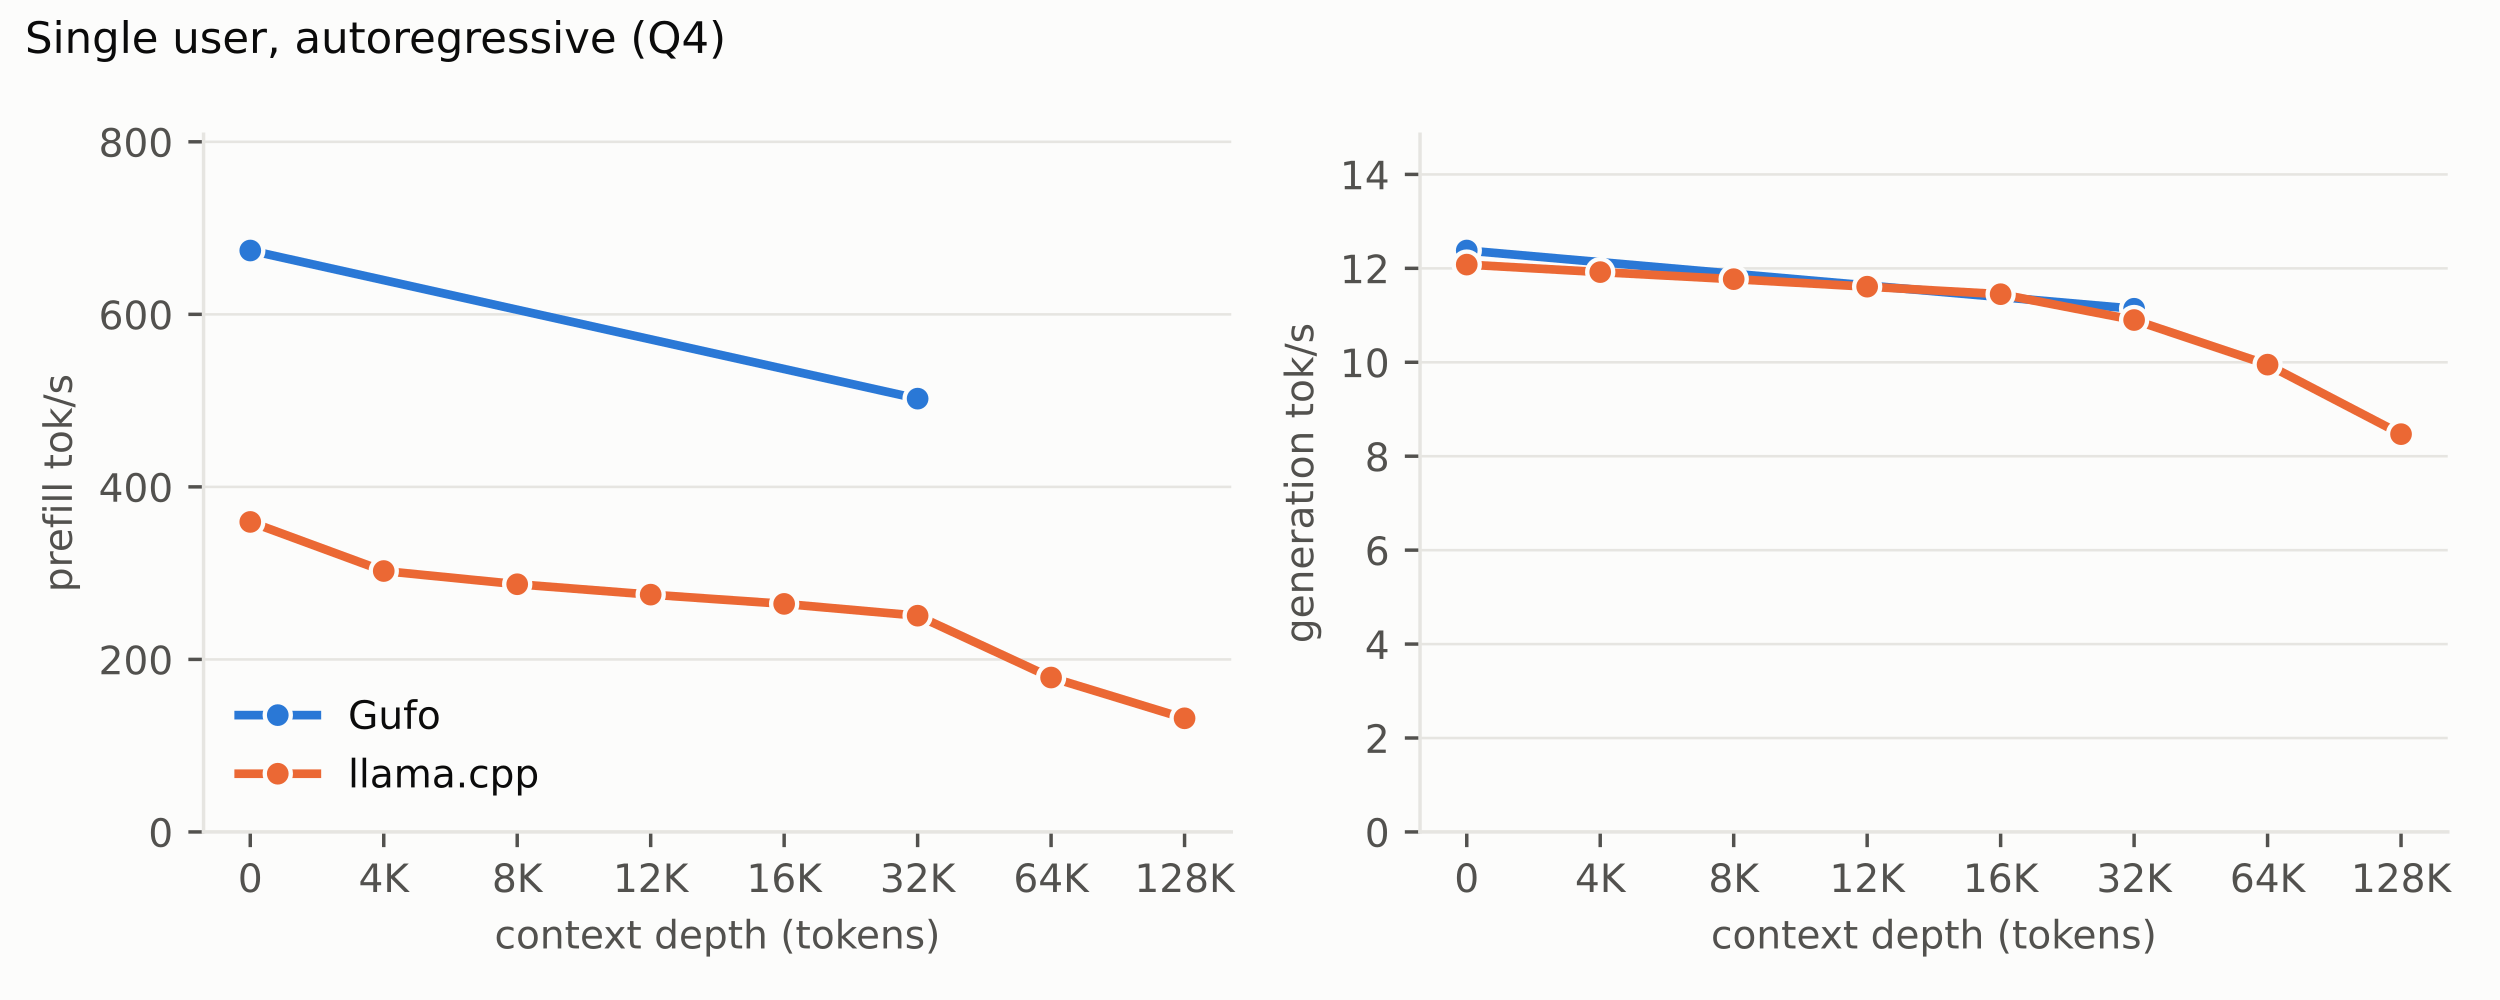
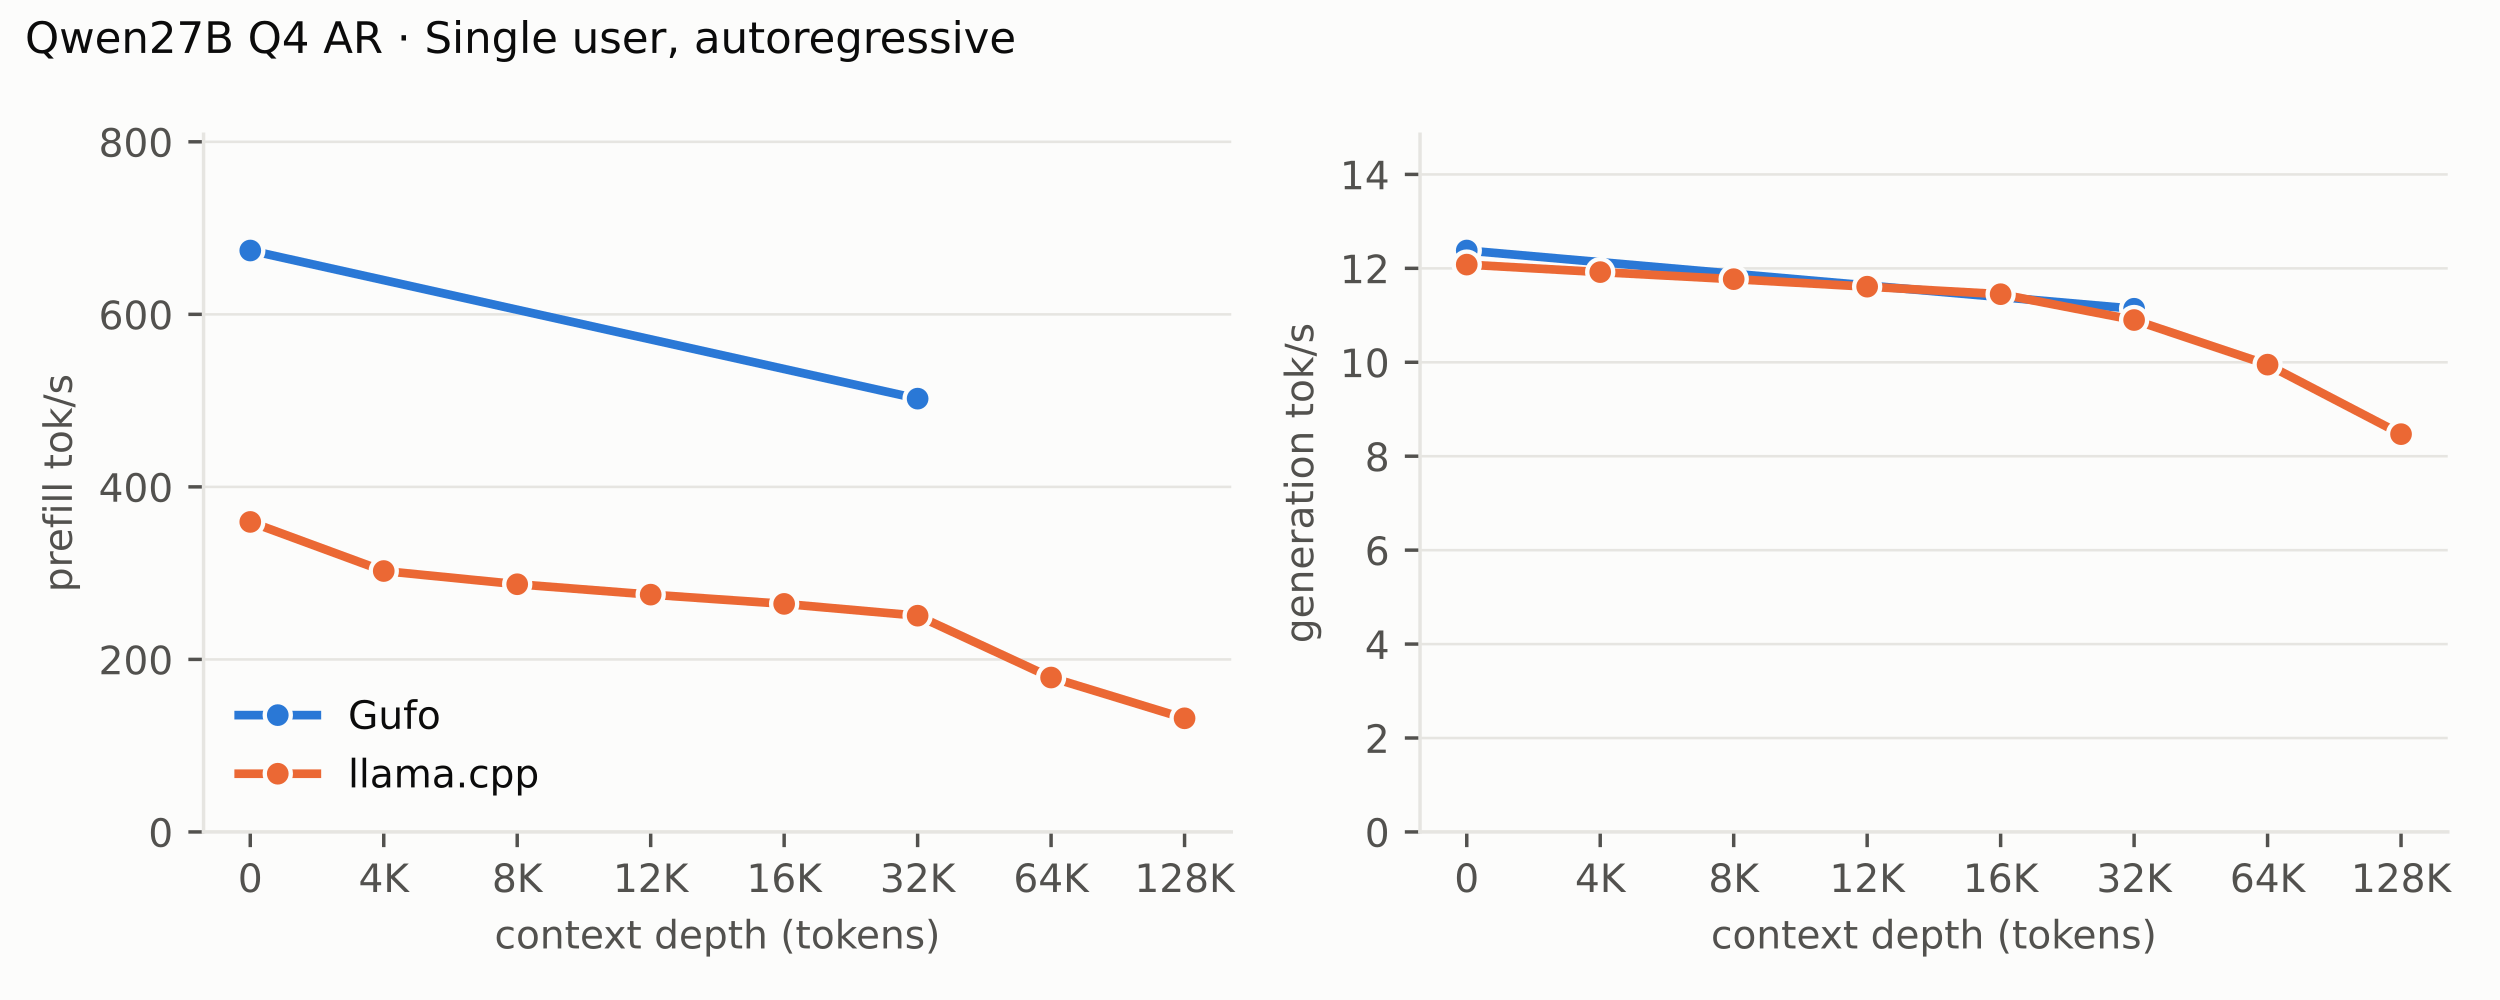
<svg xmlns="http://www.w3.org/2000/svg" xmlns:xlink="http://www.w3.org/1999/xlink" width="576pt" height="230.4pt" viewBox="0 0 576 230.4" version="1.1">
  <defs>
    <style type="text/css">*{stroke-linejoin: round; stroke-linecap: butt}</style>
  </defs>
  <g id="figure_1">
    <g id="patch_1">
      <path d="M 0 230.4 L 576 230.4 L 576 0 L 0 0 z " style="fill: #fcfcfb" />
    </g>
    <g id="axes_1">
      <g id="patch_2">
        <path d="M 46.899 191.679 L 283.686 191.679 L 283.686 30.927 L 46.899 30.927 z " style="fill: #fcfcfb" />
      </g>
      <g id="matplotlib.axis_1">
        <g id="xtick_1">
          <g id="line2d_1">
            <defs>
              <path id="m1ebf051f68" d="M 0 0 L 0 3.5 " style="stroke: #52514e; stroke-width: 0.8" />
            </defs>
            <g>
              <use xlink:href="#m1ebf051f68" x="57.662" y="191.679" style="fill: #52514e; stroke: #52514e; stroke-width: 0.8" />
            </g>
          </g>
          <g id="text_1">
            <text style="font-size: 9px; font-family: 'DejaVu Sans', 'Bitstream Vera Sans', 'Computer Modern Sans Serif', 'Lucida Grande', 'Verdana', 'Geneva', 'Lucid', 'Arial', 'Helvetica', 'Avant Garde', sans-serif; text-anchor: middle; fill: #52514e" x="57.662" y="205.517" transform="rotate(-0 57.66247 205.5172)">0</text>
          </g>
        </g>
        <g id="xtick_2">
          <g id="line2d_2">
            <g>
              <use xlink:href="#m1ebf051f68" x="88.414" y="191.679" style="fill: #52514e; stroke: #52514e; stroke-width: 0.8" />
            </g>
          </g>
          <g id="text_2">
            <text style="font-size: 9px; font-family: 'DejaVu Sans', 'Bitstream Vera Sans', 'Computer Modern Sans Serif', 'Lucida Grande', 'Verdana', 'Geneva', 'Lucid', 'Arial', 'Helvetica', 'Avant Garde', sans-serif; text-anchor: middle; fill: #52514e" x="88.414" y="205.517" transform="rotate(-0 88.41396 205.5172)">4K</text>
          </g>
        </g>
        <g id="xtick_3">
          <g id="line2d_3">
            <g>
              <use xlink:href="#m1ebf051f68" x="119.165" y="191.679" style="fill: #52514e; stroke: #52514e; stroke-width: 0.8" />
            </g>
          </g>
          <g id="text_3">
            <text style="font-size: 9px; font-family: 'DejaVu Sans', 'Bitstream Vera Sans', 'Computer Modern Sans Serif', 'Lucida Grande', 'Verdana', 'Geneva', 'Lucid', 'Arial', 'Helvetica', 'Avant Garde', sans-serif; text-anchor: middle; fill: #52514e" x="119.165" y="205.517" transform="rotate(-0 119.1654 205.5172)">8K</text>
          </g>
        </g>
        <g id="xtick_4">
          <g id="line2d_4">
            <g>
              <use xlink:href="#m1ebf051f68" x="149.917" y="191.679" style="fill: #52514e; stroke: #52514e; stroke-width: 0.8" />
            </g>
          </g>
          <g id="text_4">
            <text style="font-size: 9px; font-family: 'DejaVu Sans', 'Bitstream Vera Sans', 'Computer Modern Sans Serif', 'Lucida Grande', 'Verdana', 'Geneva', 'Lucid', 'Arial', 'Helvetica', 'Avant Garde', sans-serif; text-anchor: middle; fill: #52514e" x="149.917" y="205.517" transform="rotate(-0 149.9169 205.5172)">12K</text>
          </g>
        </g>
        <g id="xtick_5">
          <g id="line2d_5">
            <g>
              <use xlink:href="#m1ebf051f68" x="180.668" y="191.679" style="fill: #52514e; stroke: #52514e; stroke-width: 0.8" />
            </g>
          </g>
          <g id="text_5">
            <text style="font-size: 9px; font-family: 'DejaVu Sans', 'Bitstream Vera Sans', 'Computer Modern Sans Serif', 'Lucida Grande', 'Verdana', 'Geneva', 'Lucid', 'Arial', 'Helvetica', 'Avant Garde', sans-serif; text-anchor: middle; fill: #52514e" x="180.668" y="205.517" transform="rotate(-0 180.6684 205.5172)">16K</text>
          </g>
        </g>
        <g id="xtick_6">
          <g id="line2d_6">
            <g>
              <use xlink:href="#m1ebf051f68" x="211.42" y="191.679" style="fill: #52514e; stroke: #52514e; stroke-width: 0.8" />
            </g>
          </g>
          <g id="text_6">
            <text style="font-size: 9px; font-family: 'DejaVu Sans', 'Bitstream Vera Sans', 'Computer Modern Sans Serif', 'Lucida Grande', 'Verdana', 'Geneva', 'Lucid', 'Arial', 'Helvetica', 'Avant Garde', sans-serif; text-anchor: middle; fill: #52514e" x="211.42" y="205.517" transform="rotate(-0 211.4199 205.5172)">32K</text>
          </g>
        </g>
        <g id="xtick_7">
          <g id="line2d_7">
            <g>
              <use xlink:href="#m1ebf051f68" x="242.171" y="191.679" style="fill: #52514e; stroke: #52514e; stroke-width: 0.8" />
            </g>
          </g>
          <g id="text_7">
            <text style="font-size: 9px; font-family: 'DejaVu Sans', 'Bitstream Vera Sans', 'Computer Modern Sans Serif', 'Lucida Grande', 'Verdana', 'Geneva', 'Lucid', 'Arial', 'Helvetica', 'Avant Garde', sans-serif; text-anchor: middle; fill: #52514e" x="242.171" y="205.517" transform="rotate(-0 242.1714 205.5172)">64K</text>
          </g>
        </g>
        <g id="xtick_8">
          <g id="line2d_8">
            <g>
              <use xlink:href="#m1ebf051f68" x="272.923" y="191.679" style="fill: #52514e; stroke: #52514e; stroke-width: 0.8" />
            </g>
          </g>
          <g id="text_8">
            <text style="font-size: 9px; font-family: 'DejaVu Sans', 'Bitstream Vera Sans', 'Computer Modern Sans Serif', 'Lucida Grande', 'Verdana', 'Geneva', 'Lucid', 'Arial', 'Helvetica', 'Avant Garde', sans-serif; text-anchor: middle; fill: #52514e" x="272.923" y="205.517" transform="rotate(-0 272.9229 205.5172)">128K</text>
          </g>
        </g>
        <g id="text_9">
          <text style="font-size: 9px; font-family: 'DejaVu Sans', 'Bitstream Vera Sans', 'Computer Modern Sans Serif', 'Lucida Grande', 'Verdana', 'Geneva', 'Lucid', 'Arial', 'Helvetica', 'Avant Garde', sans-serif; text-anchor: middle; fill: #52514e" x="165.293" y="218.518" transform="rotate(-0 165.2927 218.5179)">context depth (tokens)</text>
        </g>
      </g>
      <g id="matplotlib.axis_2">
        <g id="ytick_1">
          <g id="line2d_9">
            <path d="M 46.899 191.679 L 283.686 191.679 " clip-path="url(#pfad0056c65)" style="fill: none; stroke: #e6e5e1; stroke-width: 0.6; stroke-linecap: square" />
          </g>
          <g id="line2d_10">
            <defs>
              <path id="m680e5b1e24" d="M 0 0 L -3.5 0 " style="stroke: #52514e; stroke-width: 0.8" />
            </defs>
            <g>
              <use xlink:href="#m680e5b1e24" x="46.899" y="191.679" style="fill: #52514e; stroke: #52514e; stroke-width: 0.8" />
            </g>
          </g>
          <g id="text_10">
            <text style="font-size: 9px; font-family: 'DejaVu Sans', 'Bitstream Vera Sans', 'Computer Modern Sans Serif', 'Lucida Grande', 'Verdana', 'Geneva', 'Lucid', 'Arial', 'Helvetica', 'Avant Garde', sans-serif; text-anchor: end; fill: #52514e" x="39.899" y="195.098" transform="rotate(-0 39.89945 195.0982)">0</text>
          </g>
        </g>
        <g id="ytick_2">
          <g id="line2d_11">
            <path d="M 46.899 151.929 L 283.686 151.929 " clip-path="url(#pfad0056c65)" style="fill: none; stroke: #e6e5e1; stroke-width: 0.6; stroke-linecap: square" />
          </g>
          <g id="line2d_12">
            <g>
              <use xlink:href="#m680e5b1e24" x="46.899" y="151.929" style="fill: #52514e; stroke: #52514e; stroke-width: 0.8" />
            </g>
          </g>
          <g id="text_11">
            <text style="font-size: 9px; font-family: 'DejaVu Sans', 'Bitstream Vera Sans', 'Computer Modern Sans Serif', 'Lucida Grande', 'Verdana', 'Geneva', 'Lucid', 'Arial', 'Helvetica', 'Avant Garde', sans-serif; text-anchor: end; fill: #52514e" x="39.899" y="155.348" transform="rotate(-0 39.89945 155.348)">200</text>
          </g>
        </g>
        <g id="ytick_3">
          <g id="line2d_13">
            <path d="M 46.899 112.179 L 283.686 112.179 " clip-path="url(#pfad0056c65)" style="fill: none; stroke: #e6e5e1; stroke-width: 0.6; stroke-linecap: square" />
          </g>
          <g id="line2d_14">
            <g>
              <use xlink:href="#m680e5b1e24" x="46.899" y="112.179" style="fill: #52514e; stroke: #52514e; stroke-width: 0.8" />
            </g>
          </g>
          <g id="text_12">
            <text style="font-size: 9px; font-family: 'DejaVu Sans', 'Bitstream Vera Sans', 'Computer Modern Sans Serif', 'Lucida Grande', 'Verdana', 'Geneva', 'Lucid', 'Arial', 'Helvetica', 'Avant Garde', sans-serif; text-anchor: end; fill: #52514e" x="39.899" y="115.598" transform="rotate(-0 39.89945 115.5977)">400</text>
          </g>
        </g>
        <g id="ytick_4">
          <g id="line2d_15">
            <path d="M 46.899 72.429 L 283.686 72.429 " clip-path="url(#pfad0056c65)" style="fill: none; stroke: #e6e5e1; stroke-width: 0.6; stroke-linecap: square" />
          </g>
          <g id="line2d_16">
            <g>
              <use xlink:href="#m680e5b1e24" x="46.899" y="72.429" style="fill: #52514e; stroke: #52514e; stroke-width: 0.8" />
            </g>
          </g>
          <g id="text_13">
            <text style="font-size: 9px; font-family: 'DejaVu Sans', 'Bitstream Vera Sans', 'Computer Modern Sans Serif', 'Lucida Grande', 'Verdana', 'Geneva', 'Lucid', 'Arial', 'Helvetica', 'Avant Garde', sans-serif; text-anchor: end; fill: #52514e" x="39.899" y="75.847" transform="rotate(-0 39.89945 75.84747)">600</text>
          </g>
        </g>
        <g id="ytick_5">
          <g id="line2d_17">
            <path d="M 46.899 32.678 L 283.686 32.678 " clip-path="url(#pfad0056c65)" style="fill: none; stroke: #e6e5e1; stroke-width: 0.6; stroke-linecap: square" />
          </g>
          <g id="line2d_18">
            <g>
              <use xlink:href="#m680e5b1e24" x="46.899" y="32.678" style="fill: #52514e; stroke: #52514e; stroke-width: 0.8" />
            </g>
          </g>
          <g id="text_14">
            <text style="font-size: 9px; font-family: 'DejaVu Sans', 'Bitstream Vera Sans', 'Computer Modern Sans Serif', 'Lucida Grande', 'Verdana', 'Geneva', 'Lucid', 'Arial', 'Helvetica', 'Avant Garde', sans-serif; text-anchor: end; fill: #52514e" x="39.899" y="36.097" transform="rotate(-0 39.89945 36.09721)">800</text>
          </g>
        </g>
        <g id="text_15">
          <text style="font-size: 9px; font-family: 'DejaVu Sans', 'Bitstream Vera Sans', 'Computer Modern Sans Serif', 'Lucida Grande', 'Verdana', 'Geneva', 'Lucid', 'Arial', 'Helvetica', 'Avant Garde', sans-serif; text-anchor: middle; fill: #52514e" x="16.559" y="111.303" transform="rotate(-90 16.55859 111.3031)">prefill tok/s</text>
        </g>
      </g>
      <g id="line2d_19">
        <path d="M 57.662 57.719 L 211.42 91.849 " clip-path="url(#pfad0056c65)" style="fill: none; stroke: #2a78d6; stroke-width: 2; stroke-linecap: square" />
        <defs>
          <path id="m91930ba968" d="M 0 3 C 0.796 3 1.559 2.684 2.121 2.121 C 2.684 1.559 3 0.796 3 0 C 3 -0.796 2.684 -1.559 2.121 -2.121 C 1.559 -2.684 0.796 -3 0 -3 C -0.796 -3 -1.559 -2.684 -2.121 -2.121 C -2.684 -1.559 -3 -0.796 -3 0 C -3 0.796 -2.684 1.559 -2.121 2.121 C -1.559 2.684 -0.796 3 0 3 z " style="stroke: #fcfcfb" />
        </defs>
        <g clip-path="url(#pfad0056c65)">
          <use xlink:href="#m91930ba968" x="57.662" y="57.719" style="fill: #2a78d6; stroke: #fcfcfb" />
          <use xlink:href="#m91930ba968" x="211.42" y="91.849" style="fill: #2a78d6; stroke: #fcfcfb" />
        </g>
      </g>
      <g id="line2d_20">
        <path d="M 57.662 120.252 L 88.414 131.565 L 119.165 134.61 L 149.917 137.005 L 180.668 139.137 L 211.42 141.854 L 242.171 156.103 L 272.923 165.496 " clip-path="url(#pfad0056c65)" style="fill: none; stroke: #eb6834; stroke-width: 2; stroke-linecap: square" />
        <defs>
          <path id="ma0614988b8" d="M 0 3 C 0.796 3 1.559 2.684 2.121 2.121 C 2.684 1.559 3 0.796 3 0 C 3 -0.796 2.684 -1.559 2.121 -2.121 C 1.559 -2.684 0.796 -3 0 -3 C -0.796 -3 -1.559 -2.684 -2.121 -2.121 C -2.684 -1.559 -3 -0.796 -3 0 C -3 0.796 -2.684 1.559 -2.121 2.121 C -1.559 2.684 -0.796 3 0 3 z " style="stroke: #fcfcfb" />
        </defs>
        <g clip-path="url(#pfad0056c65)">
          <use xlink:href="#ma0614988b8" x="57.662" y="120.252" style="fill: #eb6834; stroke: #fcfcfb" />
          <use xlink:href="#ma0614988b8" x="88.414" y="131.565" style="fill: #eb6834; stroke: #fcfcfb" />
          <use xlink:href="#ma0614988b8" x="119.165" y="134.61" style="fill: #eb6834; stroke: #fcfcfb" />
          <use xlink:href="#ma0614988b8" x="149.917" y="137.005" style="fill: #eb6834; stroke: #fcfcfb" />
          <use xlink:href="#ma0614988b8" x="180.668" y="139.137" style="fill: #eb6834; stroke: #fcfcfb" />
          <use xlink:href="#ma0614988b8" x="211.42" y="141.854" style="fill: #eb6834; stroke: #fcfcfb" />
          <use xlink:href="#ma0614988b8" x="242.171" y="156.103" style="fill: #eb6834; stroke: #fcfcfb" />
          <use xlink:href="#ma0614988b8" x="272.923" y="165.496" style="fill: #eb6834; stroke: #fcfcfb" />
        </g>
      </g>
      <g id="patch_3">
        <path d="M 46.899 191.679 L 46.899 30.927 " style="fill: none; stroke: #e6e5e1; stroke-width: 0.8; stroke-linejoin: miter; stroke-linecap: square" />
      </g>
      <g id="patch_4">
        <path d="M 46.899 191.679 L 283.686 191.679 " style="fill: none; stroke: #e6e5e1; stroke-width: 0.8; stroke-linejoin: miter; stroke-linecap: square" />
      </g>
      <g id="legend_1">
        <g id="line2d_21">
          <path d="M 54.999 164.766 L 63.999 164.766 L 72.999 164.766 " style="fill: none; stroke: #2a78d6; stroke-width: 2; stroke-linecap: square" />
          <g>
            <use xlink:href="#m91930ba968" x="63.999" y="164.766" style="fill: #2a78d6; stroke: #fcfcfb" />
          </g>
        </g>
        <g id="text_16">
          <text style="font-size: 9px; font-family: 'DejaVu Sans', 'Bitstream Vera Sans', 'Computer Modern Sans Serif', 'Lucida Grande', 'Verdana', 'Geneva', 'Lucid', 'Arial', 'Helvetica', 'Avant Garde', sans-serif; text-anchor: start; fill: #0b0b0b" x="80.199" y="167.916" transform="rotate(-0 80.19945 167.9165)">Gufo</text>
        </g>
        <g id="line2d_22">
          <path d="M 54.999 178.267 L 63.999 178.267 L 72.999 178.267 " style="fill: none; stroke: #eb6834; stroke-width: 2; stroke-linecap: square" />
          <g>
            <use xlink:href="#ma0614988b8" x="63.999" y="178.267" style="fill: #eb6834; stroke: #fcfcfb" />
          </g>
        </g>
        <g id="text_17">
          <text style="font-size: 9px; font-family: 'DejaVu Sans', 'Bitstream Vera Sans', 'Computer Modern Sans Serif', 'Lucida Grande', 'Verdana', 'Geneva', 'Lucid', 'Arial', 'Helvetica', 'Avant Garde', sans-serif; text-anchor: start; fill: #0b0b0b" x="80.199" y="181.417" transform="rotate(-0 80.19945 181.4172)">llama.cpp</text>
        </g>
      </g>
    </g>
    <g id="axes_2">
      <g id="patch_5">
        <path d="M 327.176 191.679 L 563.963 191.679 L 563.963 30.927 L 327.176 30.927 z " style="fill: #fcfcfb" />
      </g>
      <g id="matplotlib.axis_3">
        <g id="xtick_9">
          <g id="line2d_23">
            <g>
              <use xlink:href="#m1ebf051f68" x="337.939" y="191.679" style="fill: #52514e; stroke: #52514e; stroke-width: 0.8" />
            </g>
          </g>
          <g id="text_18">
            <text style="font-size: 9px; font-family: 'DejaVu Sans', 'Bitstream Vera Sans', 'Computer Modern Sans Serif', 'Lucida Grande', 'Verdana', 'Geneva', 'Lucid', 'Arial', 'Helvetica', 'Avant Garde', sans-serif; text-anchor: middle; fill: #52514e" x="337.939" y="205.517" transform="rotate(-0 337.9393 205.5172)">0</text>
          </g>
        </g>
        <g id="xtick_10">
          <g id="line2d_24">
            <g>
              <use xlink:href="#m1ebf051f68" x="368.691" y="191.679" style="fill: #52514e; stroke: #52514e; stroke-width: 0.8" />
            </g>
          </g>
          <g id="text_19">
            <text style="font-size: 9px; font-family: 'DejaVu Sans', 'Bitstream Vera Sans', 'Computer Modern Sans Serif', 'Lucida Grande', 'Verdana', 'Geneva', 'Lucid', 'Arial', 'Helvetica', 'Avant Garde', sans-serif; text-anchor: middle; fill: #52514e" x="368.691" y="205.517" transform="rotate(-0 368.6908 205.5172)">4K</text>
          </g>
        </g>
        <g id="xtick_11">
          <g id="line2d_25">
            <g>
              <use xlink:href="#m1ebf051f68" x="399.442" y="191.679" style="fill: #52514e; stroke: #52514e; stroke-width: 0.8" />
            </g>
          </g>
          <g id="text_20">
            <text style="font-size: 9px; font-family: 'DejaVu Sans', 'Bitstream Vera Sans', 'Computer Modern Sans Serif', 'Lucida Grande', 'Verdana', 'Geneva', 'Lucid', 'Arial', 'Helvetica', 'Avant Garde', sans-serif; text-anchor: middle; fill: #52514e" x="399.442" y="205.517" transform="rotate(-0 399.4423 205.5172)">8K</text>
          </g>
        </g>
        <g id="xtick_12">
          <g id="line2d_26">
            <g>
              <use xlink:href="#m1ebf051f68" x="430.194" y="191.679" style="fill: #52514e; stroke: #52514e; stroke-width: 0.8" />
            </g>
          </g>
          <g id="text_21">
            <text style="font-size: 9px; font-family: 'DejaVu Sans', 'Bitstream Vera Sans', 'Computer Modern Sans Serif', 'Lucida Grande', 'Verdana', 'Geneva', 'Lucid', 'Arial', 'Helvetica', 'Avant Garde', sans-serif; text-anchor: middle; fill: #52514e" x="430.194" y="205.517" transform="rotate(-0 430.1938 205.5172)">12K</text>
          </g>
        </g>
        <g id="xtick_13">
          <g id="line2d_27">
            <g>
              <use xlink:href="#m1ebf051f68" x="460.945" y="191.679" style="fill: #52514e; stroke: #52514e; stroke-width: 0.8" />
            </g>
          </g>
          <g id="text_22">
            <text style="font-size: 9px; font-family: 'DejaVu Sans', 'Bitstream Vera Sans', 'Computer Modern Sans Serif', 'Lucida Grande', 'Verdana', 'Geneva', 'Lucid', 'Arial', 'Helvetica', 'Avant Garde', sans-serif; text-anchor: middle; fill: #52514e" x="460.945" y="205.517" transform="rotate(-0 460.9453 205.5172)">16K</text>
          </g>
        </g>
        <g id="xtick_14">
          <g id="line2d_28">
            <g>
              <use xlink:href="#m1ebf051f68" x="491.697" y="191.679" style="fill: #52514e; stroke: #52514e; stroke-width: 0.8" />
            </g>
          </g>
          <g id="text_23">
            <text style="font-size: 9px; font-family: 'DejaVu Sans', 'Bitstream Vera Sans', 'Computer Modern Sans Serif', 'Lucida Grande', 'Verdana', 'Geneva', 'Lucid', 'Arial', 'Helvetica', 'Avant Garde', sans-serif; text-anchor: middle; fill: #52514e" x="491.697" y="205.517" transform="rotate(-0 491.6968 205.5172)">32K</text>
          </g>
        </g>
        <g id="xtick_15">
          <g id="line2d_29">
            <g>
              <use xlink:href="#m1ebf051f68" x="522.448" y="191.679" style="fill: #52514e; stroke: #52514e; stroke-width: 0.8" />
            </g>
          </g>
          <g id="text_24">
            <text style="font-size: 9px; font-family: 'DejaVu Sans', 'Bitstream Vera Sans', 'Computer Modern Sans Serif', 'Lucida Grande', 'Verdana', 'Geneva', 'Lucid', 'Arial', 'Helvetica', 'Avant Garde', sans-serif; text-anchor: middle; fill: #52514e" x="522.448" y="205.517" transform="rotate(-0 522.4482 205.5172)">64K</text>
          </g>
        </g>
        <g id="xtick_16">
          <g id="line2d_30">
            <g>
              <use xlink:href="#m1ebf051f68" x="553.2" y="191.679" style="fill: #52514e; stroke: #52514e; stroke-width: 0.8" />
            </g>
          </g>
          <g id="text_25">
            <text style="font-size: 9px; font-family: 'DejaVu Sans', 'Bitstream Vera Sans', 'Computer Modern Sans Serif', 'Lucida Grande', 'Verdana', 'Geneva', 'Lucid', 'Arial', 'Helvetica', 'Avant Garde', sans-serif; text-anchor: middle; fill: #52514e" x="553.2" y="205.517" transform="rotate(-0 553.1997 205.5172)">128K</text>
          </g>
        </g>
        <g id="text_26">
          <text style="font-size: 9px; font-family: 'DejaVu Sans', 'Bitstream Vera Sans', 'Computer Modern Sans Serif', 'Lucida Grande', 'Verdana', 'Geneva', 'Lucid', 'Arial', 'Helvetica', 'Avant Garde', sans-serif; text-anchor: middle; fill: #52514e" x="445.57" y="218.518" transform="rotate(-0 445.5695 218.5179)">context depth (tokens)</text>
        </g>
      </g>
      <g id="matplotlib.axis_4">
        <g id="ytick_6">
          <g id="line2d_31">
            <path d="M 327.176 191.679 L 563.963 191.679 " clip-path="url(#p30dd80154e)" style="fill: none; stroke: #e6e5e1; stroke-width: 0.6; stroke-linecap: square" />
          </g>
          <g id="line2d_32">
            <g>
              <use xlink:href="#m680e5b1e24" x="327.176" y="191.679" style="fill: #52514e; stroke: #52514e; stroke-width: 0.8" />
            </g>
          </g>
          <g id="text_27">
            <text style="font-size: 9px; font-family: 'DejaVu Sans', 'Bitstream Vera Sans', 'Computer Modern Sans Serif', 'Lucida Grande', 'Verdana', 'Geneva', 'Lucid', 'Arial', 'Helvetica', 'Avant Garde', sans-serif; text-anchor: end; fill: #52514e" x="320.176" y="195.098" transform="rotate(-0 320.1763 195.0982)">0</text>
          </g>
        </g>
        <g id="ytick_7">
          <g id="line2d_33">
            <path d="M 327.176 170.038 L 563.963 170.038 " clip-path="url(#p30dd80154e)" style="fill: none; stroke: #e6e5e1; stroke-width: 0.6; stroke-linecap: square" />
          </g>
          <g id="line2d_34">
            <g>
              <use xlink:href="#m680e5b1e24" x="327.176" y="170.038" style="fill: #52514e; stroke: #52514e; stroke-width: 0.8" />
            </g>
          </g>
          <g id="text_28">
            <text style="font-size: 9px; font-family: 'DejaVu Sans', 'Bitstream Vera Sans', 'Computer Modern Sans Serif', 'Lucida Grande', 'Verdana', 'Geneva', 'Lucid', 'Arial', 'Helvetica', 'Avant Garde', sans-serif; text-anchor: end; fill: #52514e" x="320.176" y="173.457" transform="rotate(-0 320.1763 173.4568)">2</text>
          </g>
        </g>
        <g id="ytick_8">
          <g id="line2d_35">
            <path d="M 327.176 148.396 L 563.963 148.396 " clip-path="url(#p30dd80154e)" style="fill: none; stroke: #e6e5e1; stroke-width: 0.6; stroke-linecap: square" />
          </g>
          <g id="line2d_36">
            <g>
              <use xlink:href="#m680e5b1e24" x="327.176" y="148.396" style="fill: #52514e; stroke: #52514e; stroke-width: 0.8" />
            </g>
          </g>
          <g id="text_29">
            <text style="font-size: 9px; font-family: 'DejaVu Sans', 'Bitstream Vera Sans', 'Computer Modern Sans Serif', 'Lucida Grande', 'Verdana', 'Geneva', 'Lucid', 'Arial', 'Helvetica', 'Avant Garde', sans-serif; text-anchor: end; fill: #52514e" x="320.176" y="151.815" transform="rotate(-0 320.1763 151.8154)">4</text>
          </g>
        </g>
        <g id="ytick_9">
          <g id="line2d_37">
            <path d="M 327.176 126.755 L 563.963 126.755 " clip-path="url(#p30dd80154e)" style="fill: none; stroke: #e6e5e1; stroke-width: 0.6; stroke-linecap: square" />
          </g>
          <g id="line2d_38">
            <g>
              <use xlink:href="#m680e5b1e24" x="327.176" y="126.755" style="fill: #52514e; stroke: #52514e; stroke-width: 0.8" />
            </g>
          </g>
          <g id="text_30">
            <text style="font-size: 9px; font-family: 'DejaVu Sans', 'Bitstream Vera Sans', 'Computer Modern Sans Serif', 'Lucida Grande', 'Verdana', 'Geneva', 'Lucid', 'Arial', 'Helvetica', 'Avant Garde', sans-serif; text-anchor: end; fill: #52514e" x="320.176" y="130.174" transform="rotate(-0 320.1763 130.174)">6</text>
          </g>
        </g>
        <g id="ytick_10">
          <g id="line2d_39">
            <path d="M 327.176 105.114 L 563.963 105.114 " clip-path="url(#p30dd80154e)" style="fill: none; stroke: #e6e5e1; stroke-width: 0.6; stroke-linecap: square" />
          </g>
          <g id="line2d_40">
            <g>
              <use xlink:href="#m680e5b1e24" x="327.176" y="105.114" style="fill: #52514e; stroke: #52514e; stroke-width: 0.8" />
            </g>
          </g>
          <g id="text_31">
            <text style="font-size: 9px; font-family: 'DejaVu Sans', 'Bitstream Vera Sans', 'Computer Modern Sans Serif', 'Lucida Grande', 'Verdana', 'Geneva', 'Lucid', 'Arial', 'Helvetica', 'Avant Garde', sans-serif; text-anchor: end; fill: #52514e" x="320.176" y="108.533" transform="rotate(-0 320.1763 108.5326)">8</text>
          </g>
        </g>
        <g id="ytick_11">
          <g id="line2d_41">
            <path d="M 327.176 83.472 L 563.963 83.472 " clip-path="url(#p30dd80154e)" style="fill: none; stroke: #e6e5e1; stroke-width: 0.6; stroke-linecap: square" />
          </g>
          <g id="line2d_42">
            <g>
              <use xlink:href="#m680e5b1e24" x="327.176" y="83.472" style="fill: #52514e; stroke: #52514e; stroke-width: 0.8" />
            </g>
          </g>
          <g id="text_32">
            <text style="font-size: 9px; font-family: 'DejaVu Sans', 'Bitstream Vera Sans', 'Computer Modern Sans Serif', 'Lucida Grande', 'Verdana', 'Geneva', 'Lucid', 'Arial', 'Helvetica', 'Avant Garde', sans-serif; text-anchor: end; fill: #52514e" x="320.176" y="86.891" transform="rotate(-0 320.1763 86.89117)">10</text>
          </g>
        </g>
        <g id="ytick_12">
          <g id="line2d_43">
            <path d="M 327.176 61.831 L 563.963 61.831 " clip-path="url(#p30dd80154e)" style="fill: none; stroke: #e6e5e1; stroke-width: 0.6; stroke-linecap: square" />
          </g>
          <g id="line2d_44">
            <g>
              <use xlink:href="#m680e5b1e24" x="327.176" y="61.831" style="fill: #52514e; stroke: #52514e; stroke-width: 0.8" />
            </g>
          </g>
          <g id="text_33">
            <text style="font-size: 9px; font-family: 'DejaVu Sans', 'Bitstream Vera Sans', 'Computer Modern Sans Serif', 'Lucida Grande', 'Verdana', 'Geneva', 'Lucid', 'Arial', 'Helvetica', 'Avant Garde', sans-serif; text-anchor: end; fill: #52514e" x="320.176" y="65.25" transform="rotate(-0 320.1763 65.24975)">12</text>
          </g>
        </g>
        <g id="ytick_13">
          <g id="line2d_45">
            <path d="M 327.176 40.189 L 563.963 40.189 " clip-path="url(#p30dd80154e)" style="fill: none; stroke: #e6e5e1; stroke-width: 0.6; stroke-linecap: square" />
          </g>
          <g id="line2d_46">
            <g>
              <use xlink:href="#m680e5b1e24" x="327.176" y="40.189" style="fill: #52514e; stroke: #52514e; stroke-width: 0.8" />
            </g>
          </g>
          <g id="text_34">
            <text style="font-size: 9px; font-family: 'DejaVu Sans', 'Bitstream Vera Sans', 'Computer Modern Sans Serif', 'Lucida Grande', 'Verdana', 'Geneva', 'Lucid', 'Arial', 'Helvetica', 'Avant Garde', sans-serif; text-anchor: end; fill: #52514e" x="320.176" y="43.608" transform="rotate(-0 320.1763 43.60834)">14</text>
          </g>
        </g>
        <g id="text_35">
          <text style="font-size: 9px; font-family: 'DejaVu Sans', 'Bitstream Vera Sans', 'Computer Modern Sans Serif', 'Lucida Grande', 'Verdana', 'Geneva', 'Lucid', 'Arial', 'Helvetica', 'Avant Garde', sans-serif; text-anchor: middle; fill: #52514e" x="302.562" y="111.303" transform="rotate(-90 302.5617 111.3031)">generation tok/s</text>
        </g>
      </g>
      <g id="line2d_47">
        <path d="M 337.939 57.719 L 491.697 71.137 " clip-path="url(#p30dd80154e)" style="fill: none; stroke: #2a78d6; stroke-width: 2; stroke-linecap: square" />
        <g clip-path="url(#p30dd80154e)">
          <use xlink:href="#m91930ba968" x="337.939" y="57.719" style="fill: #2a78d6; stroke: #fcfcfb" />
          <use xlink:href="#m91930ba968" x="491.697" y="71.137" style="fill: #2a78d6; stroke: #fcfcfb" />
        </g>
      </g>
      <g id="line2d_48">
        <path d="M 337.939 60.965 L 368.691 62.696 L 399.442 64.32 L 430.194 66.051 L 460.945 67.782 L 491.697 73.734 L 522.448 84.013 L 553.2 100.028 " clip-path="url(#p30dd80154e)" style="fill: none; stroke: #eb6834; stroke-width: 2; stroke-linecap: square" />
        <g clip-path="url(#p30dd80154e)">
          <use xlink:href="#ma0614988b8" x="337.939" y="60.965" style="fill: #eb6834; stroke: #fcfcfb" />
          <use xlink:href="#ma0614988b8" x="368.691" y="62.696" style="fill: #eb6834; stroke: #fcfcfb" />
          <use xlink:href="#ma0614988b8" x="399.442" y="64.32" style="fill: #eb6834; stroke: #fcfcfb" />
          <use xlink:href="#ma0614988b8" x="430.194" y="66.051" style="fill: #eb6834; stroke: #fcfcfb" />
          <use xlink:href="#ma0614988b8" x="460.945" y="67.782" style="fill: #eb6834; stroke: #fcfcfb" />
          <use xlink:href="#ma0614988b8" x="491.697" y="73.734" style="fill: #eb6834; stroke: #fcfcfb" />
          <use xlink:href="#ma0614988b8" x="522.448" y="84.013" style="fill: #eb6834; stroke: #fcfcfb" />
          <use xlink:href="#ma0614988b8" x="553.2" y="100.028" style="fill: #eb6834; stroke: #fcfcfb" />
        </g>
      </g>
      <g id="patch_6">
        <path d="M 327.176 191.679 L 327.176 30.927 " style="fill: none; stroke: #e6e5e1; stroke-width: 0.8; stroke-linejoin: miter; stroke-linecap: square" />
      </g>
      <g id="patch_7">
        <path d="M 327.176 191.679 L 563.963 191.679 " style="fill: none; stroke: #e6e5e1; stroke-width: 0.8; stroke-linejoin: miter; stroke-linecap: square" />
      </g>
    </g>
    <g id="text_36">
-       <text style="font-size: 10px; font-family: 'DejaVu Sans', 'Bitstream Vera Sans', 'Computer Modern Sans Serif', 'Lucida Grande', 'Verdana', 'Geneva', 'Lucid', 'Arial', 'Helvetica', 'Avant Garde', sans-serif; text-anchor: start; fill: #0b0b0b" x="5.76" y="12.206" transform="rotate(-0 5.76 12.20644)">Single user, autoregressive (Q4)</text>
+       <text style="font-size: 10px; font-family: 'DejaVu Sans', 'Bitstream Vera Sans', 'Computer Modern Sans Serif', 'Lucida Grande', 'Verdana', 'Geneva', 'Lucid', 'Arial', 'Helvetica', 'Avant Garde', sans-serif; text-anchor: start; fill: #0b0b0b" x="5.76" y="12.206" transform="rotate(-0 5.76 12.20644)">Qwen27B Q4 AR · Single user, autoregressive</text>
    </g>
  </g>
  <defs>
    <clipPath id="pfad0056c65">
      <rect x="46.899" y="30.927" width="236.786" height="160.752" />
    </clipPath>
    <clipPath id="p30dd80154e">
      <rect x="327.176" y="30.927" width="236.786" height="160.752" />
    </clipPath>
  </defs>
</svg>
